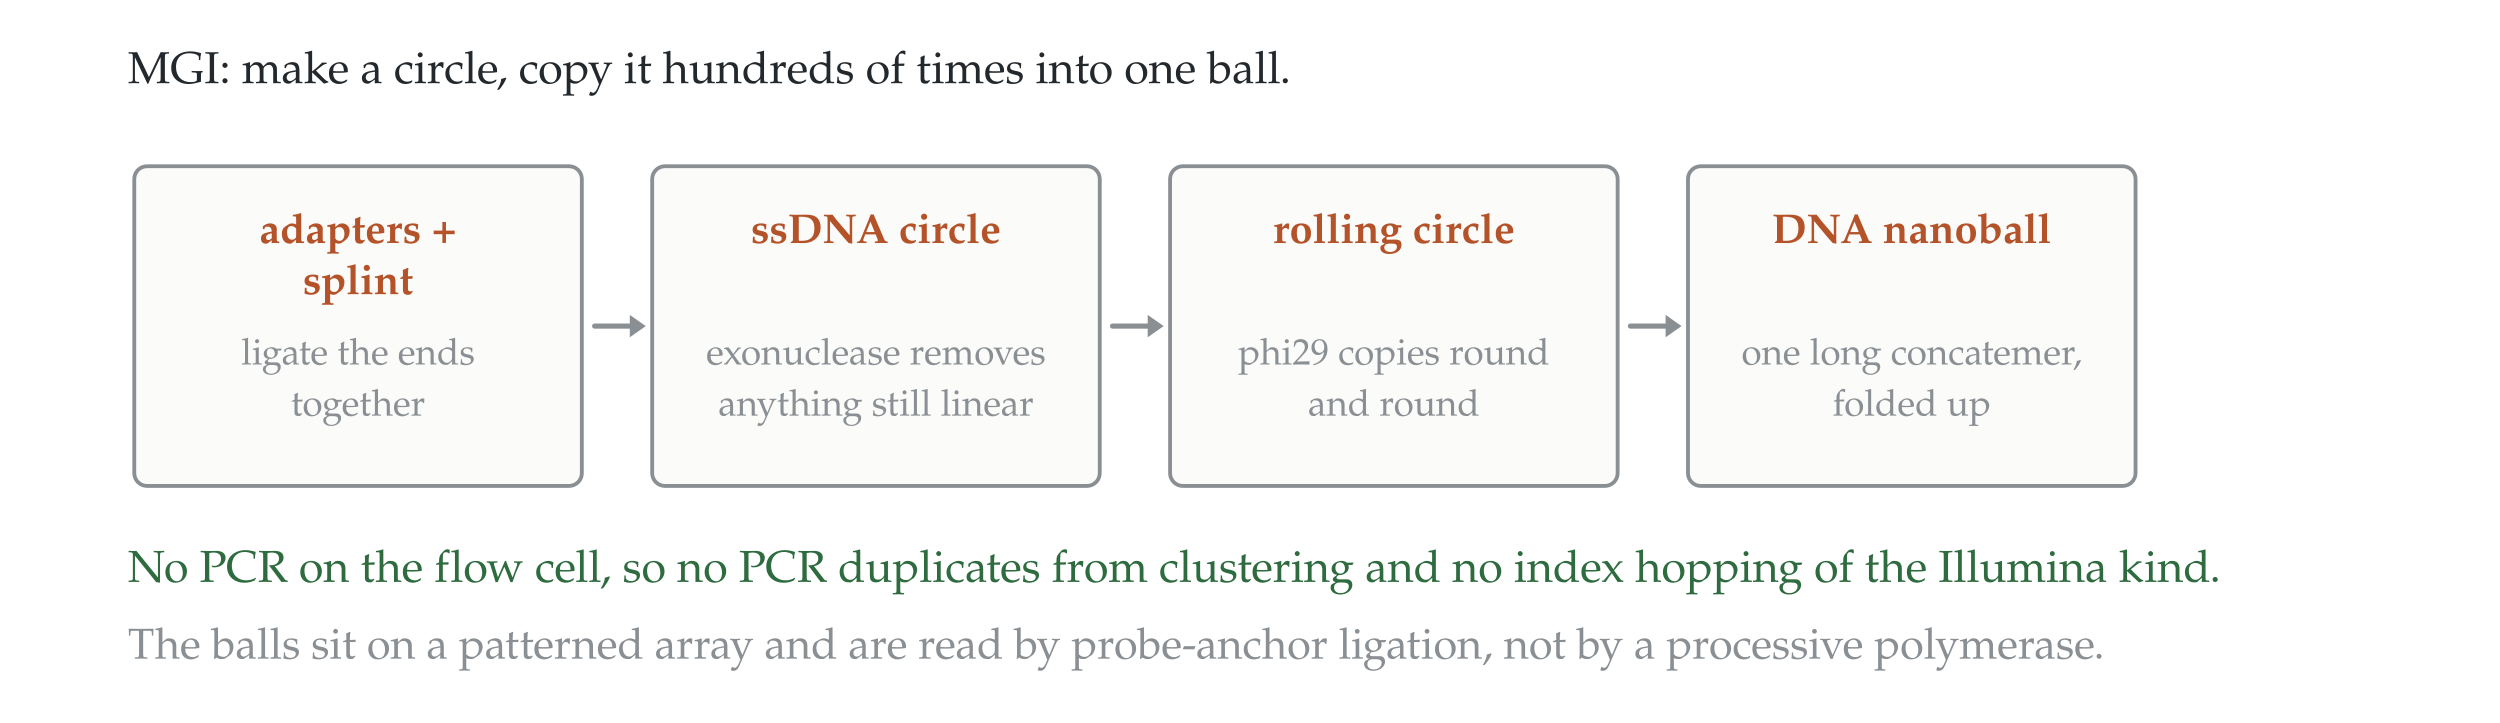
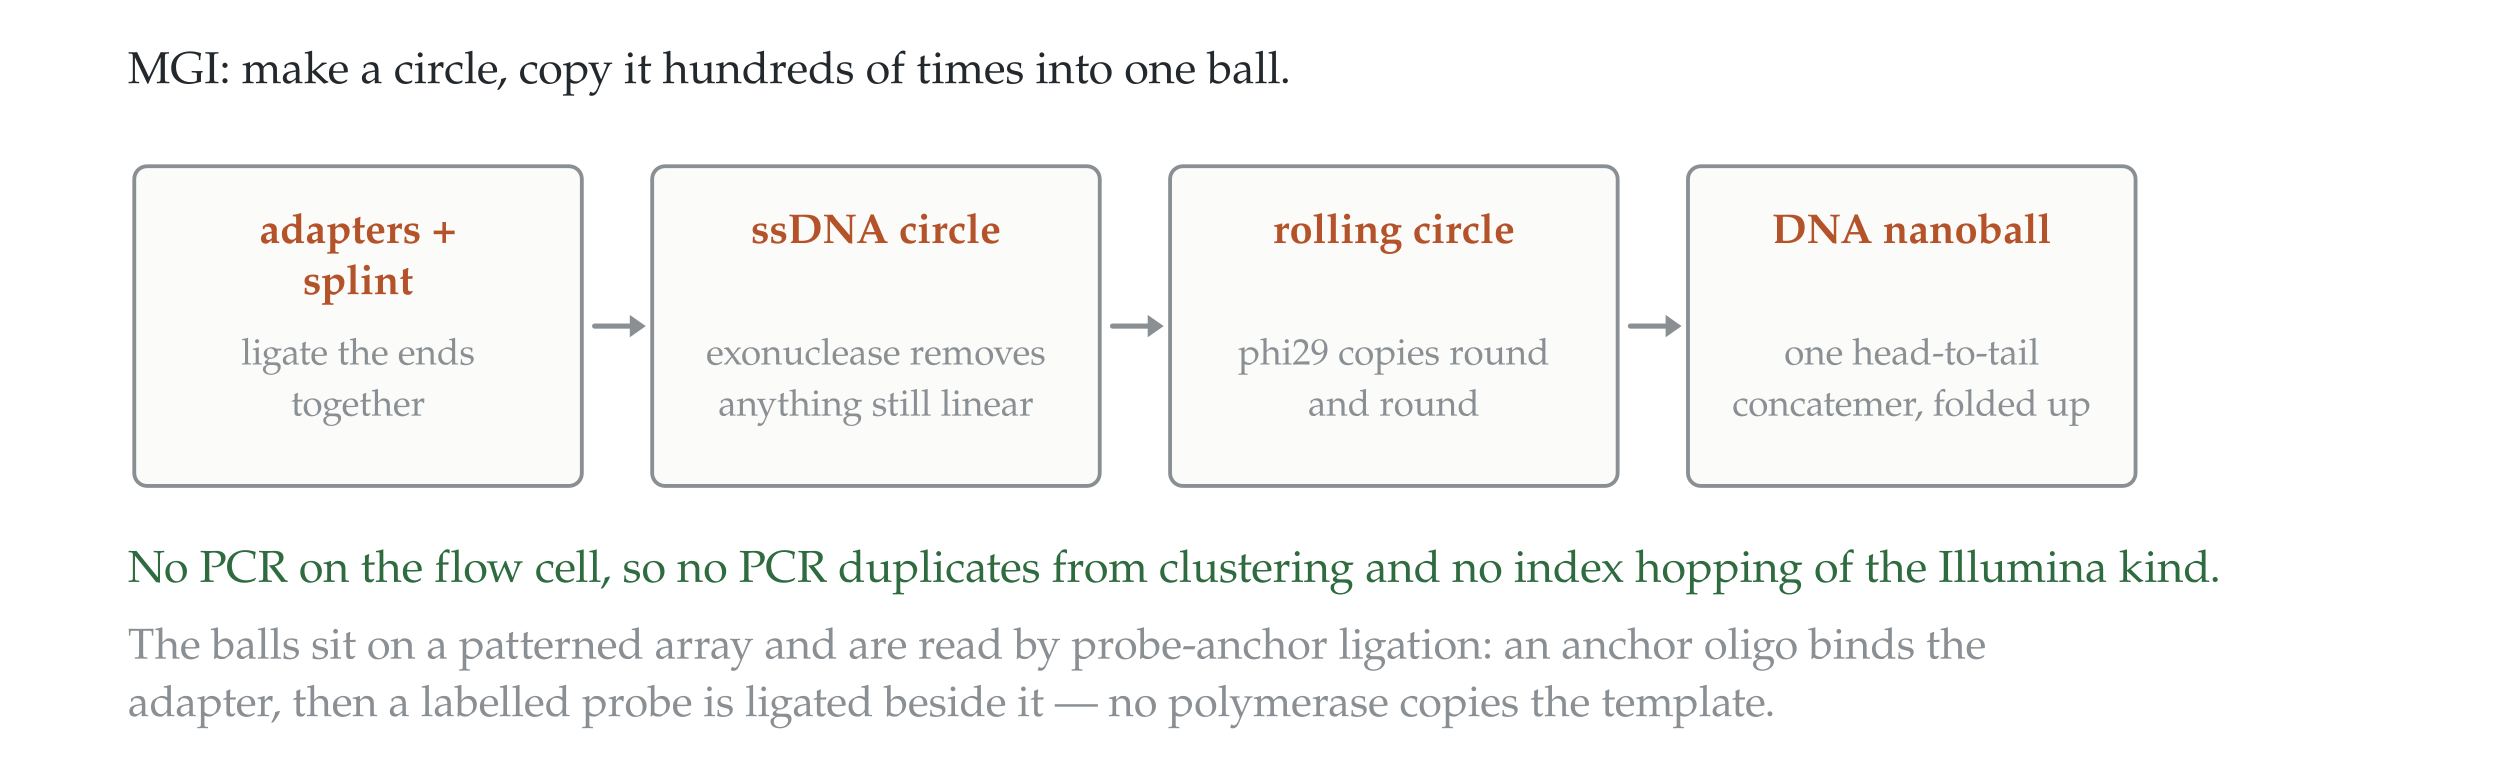
- <svg xmlns="http://www.w3.org/2000/svg" viewBox="0 0 782 226" width="782" height="226" font-family="&quot;Palatino Linotype&quot;, &quot;Book Antiqua&quot;, Palatino, FreeSerif, serif" fill="#23282d">
-   <rect width="710" height="226" fill="none" />
+ <svg xmlns="http://www.w3.org/2000/svg" viewBox="0 0 782 244" width="782" height="244" font-family="&quot;Palatino Linotype&quot;, &quot;Book Antiqua&quot;, Palatino, FreeSerif, serif" fill="#23282d">
+   <rect width="710" height="244" fill="none" />
  <text x="40" y="26" font-size="14" fill="#23282d">MGI: make a circle, copy it hundreds of times into one ball.</text>
  <rect x="42" y="52" width="140" height="100" rx="4" fill="#fbfbf9" stroke="#8a8f94" stroke-width="1.2" />
  <text x="112" y="76" font-size="13" text-anchor="middle" fill="#b4532a" font-weight="bold">adapters +</text>
  <text x="112" y="92" font-size="13" text-anchor="middle" fill="#b4532a" font-weight="bold">splint</text>
  <text x="112" y="114" font-size="11.5" text-anchor="middle" fill="#8a8f94">ligate the ends</text>
  <text x="112" y="130" font-size="11.5" text-anchor="middle" fill="#8a8f94">together</text>
  <line x1="186" y1="102" x2="197" y2="102" stroke="#8a8f94" stroke-width="1.6" stroke-linecap="round" />
  <path d="M 202 102 L 197 98.5 L 197 105.5 Z" fill="#8a8f94" />
  <rect x="204" y="52" width="140" height="100" rx="4" fill="#fbfbf9" stroke="#8a8f94" stroke-width="1.2" />
  <text x="274" y="76" font-size="13" text-anchor="middle" fill="#b4532a" font-weight="bold">ssDNA circle</text>
  <text x="274" y="114" font-size="11.5" text-anchor="middle" fill="#8a8f94">exonuclease removes</text>
  <text x="274" y="130" font-size="11.5" text-anchor="middle" fill="#8a8f94">anything still linear</text>
  <line x1="348" y1="102" x2="359" y2="102" stroke="#8a8f94" stroke-width="1.6" stroke-linecap="round" />
  <path d="M 364 102 L 359 98.5 L 359 105.5 Z" fill="#8a8f94" />
  <rect x="366" y="52" width="140" height="100" rx="4" fill="#fbfbf9" stroke="#8a8f94" stroke-width="1.2" />
  <text x="436" y="76" font-size="13" text-anchor="middle" fill="#b4532a" font-weight="bold">rolling circle</text>
  <text x="436" y="114" font-size="11.5" text-anchor="middle" fill="#8a8f94">phi29 copies round</text>
  <text x="436" y="130" font-size="11.5" text-anchor="middle" fill="#8a8f94">and round</text>
  <line x1="510" y1="102" x2="521" y2="102" stroke="#8a8f94" stroke-width="1.6" stroke-linecap="round" />
  <path d="M 526 102 L 521 98.5 L 521 105.5 Z" fill="#8a8f94" />
  <rect x="528" y="52" width="140" height="100" rx="4" fill="#fbfbf9" stroke="#8a8f94" stroke-width="1.2" />
  <text x="598" y="76" font-size="13" text-anchor="middle" fill="#b4532a" font-weight="bold">DNA nanoball</text>
-   <text x="598" y="114" font-size="11.5" text-anchor="middle" fill="#8a8f94">one long concatemer,</text>
-   <text x="598" y="130" font-size="11.5" text-anchor="middle" fill="#8a8f94">folded up</text>
+   <text x="598" y="114" font-size="11.5" text-anchor="middle" fill="#8a8f94">one head-to-tail</text>
+   <text x="598" y="130" font-size="11.5" text-anchor="middle" fill="#8a8f94">concatemer, folded up</text>
  <text x="40" y="182" font-size="14" fill="#2e6b3f">No PCR on the flow cell, so no PCR duplicates from clustering and no index hopping of the Illumina kind.</text>
-   <text x="40" y="206" font-size="13.5" fill="#8a8f94">The balls sit on a patterned array and are read by probe-anchor ligation, not by a processive polymerase.</text>
+   <text x="40" y="206" font-size="13.5" fill="#8a8f94">The balls sit on a patterned array and are read by probe-anchor ligation: an anchor oligo binds the</text>
+   <text x="40" y="224" font-size="13.5" fill="#8a8f94">adapter, then a labelled probe is ligated beside it — no polymerase copies the template.</text>
</svg>
